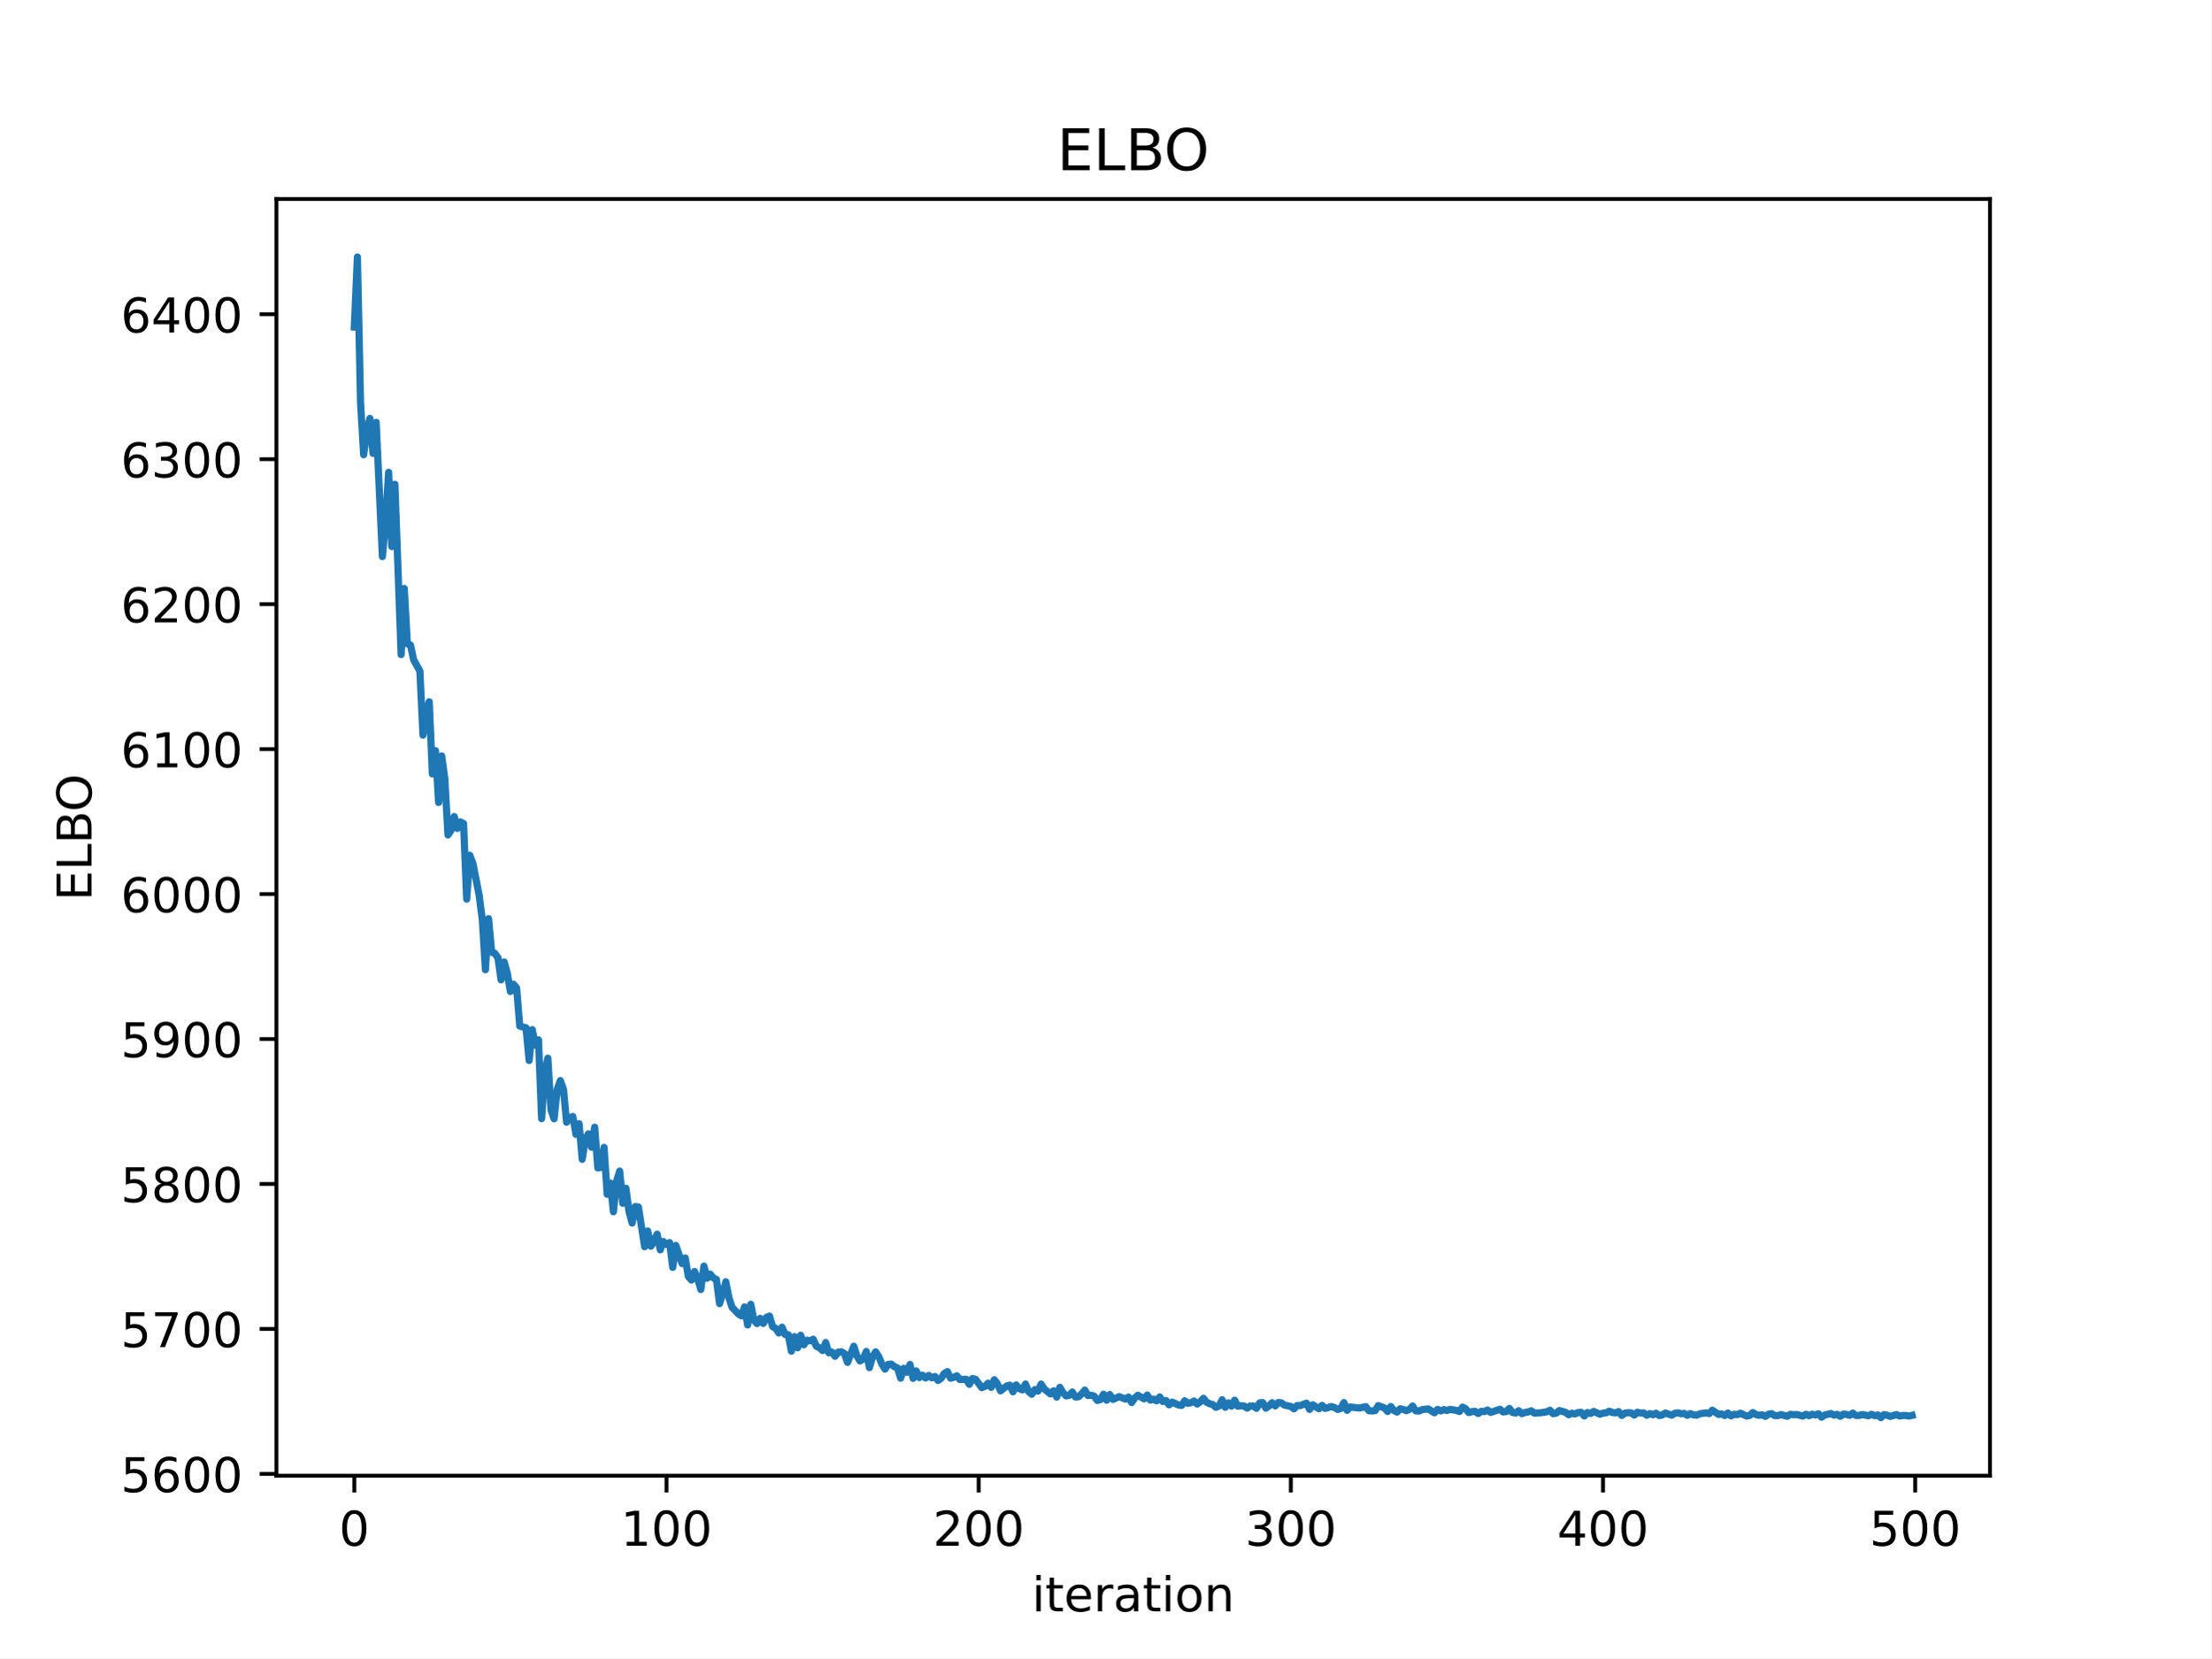
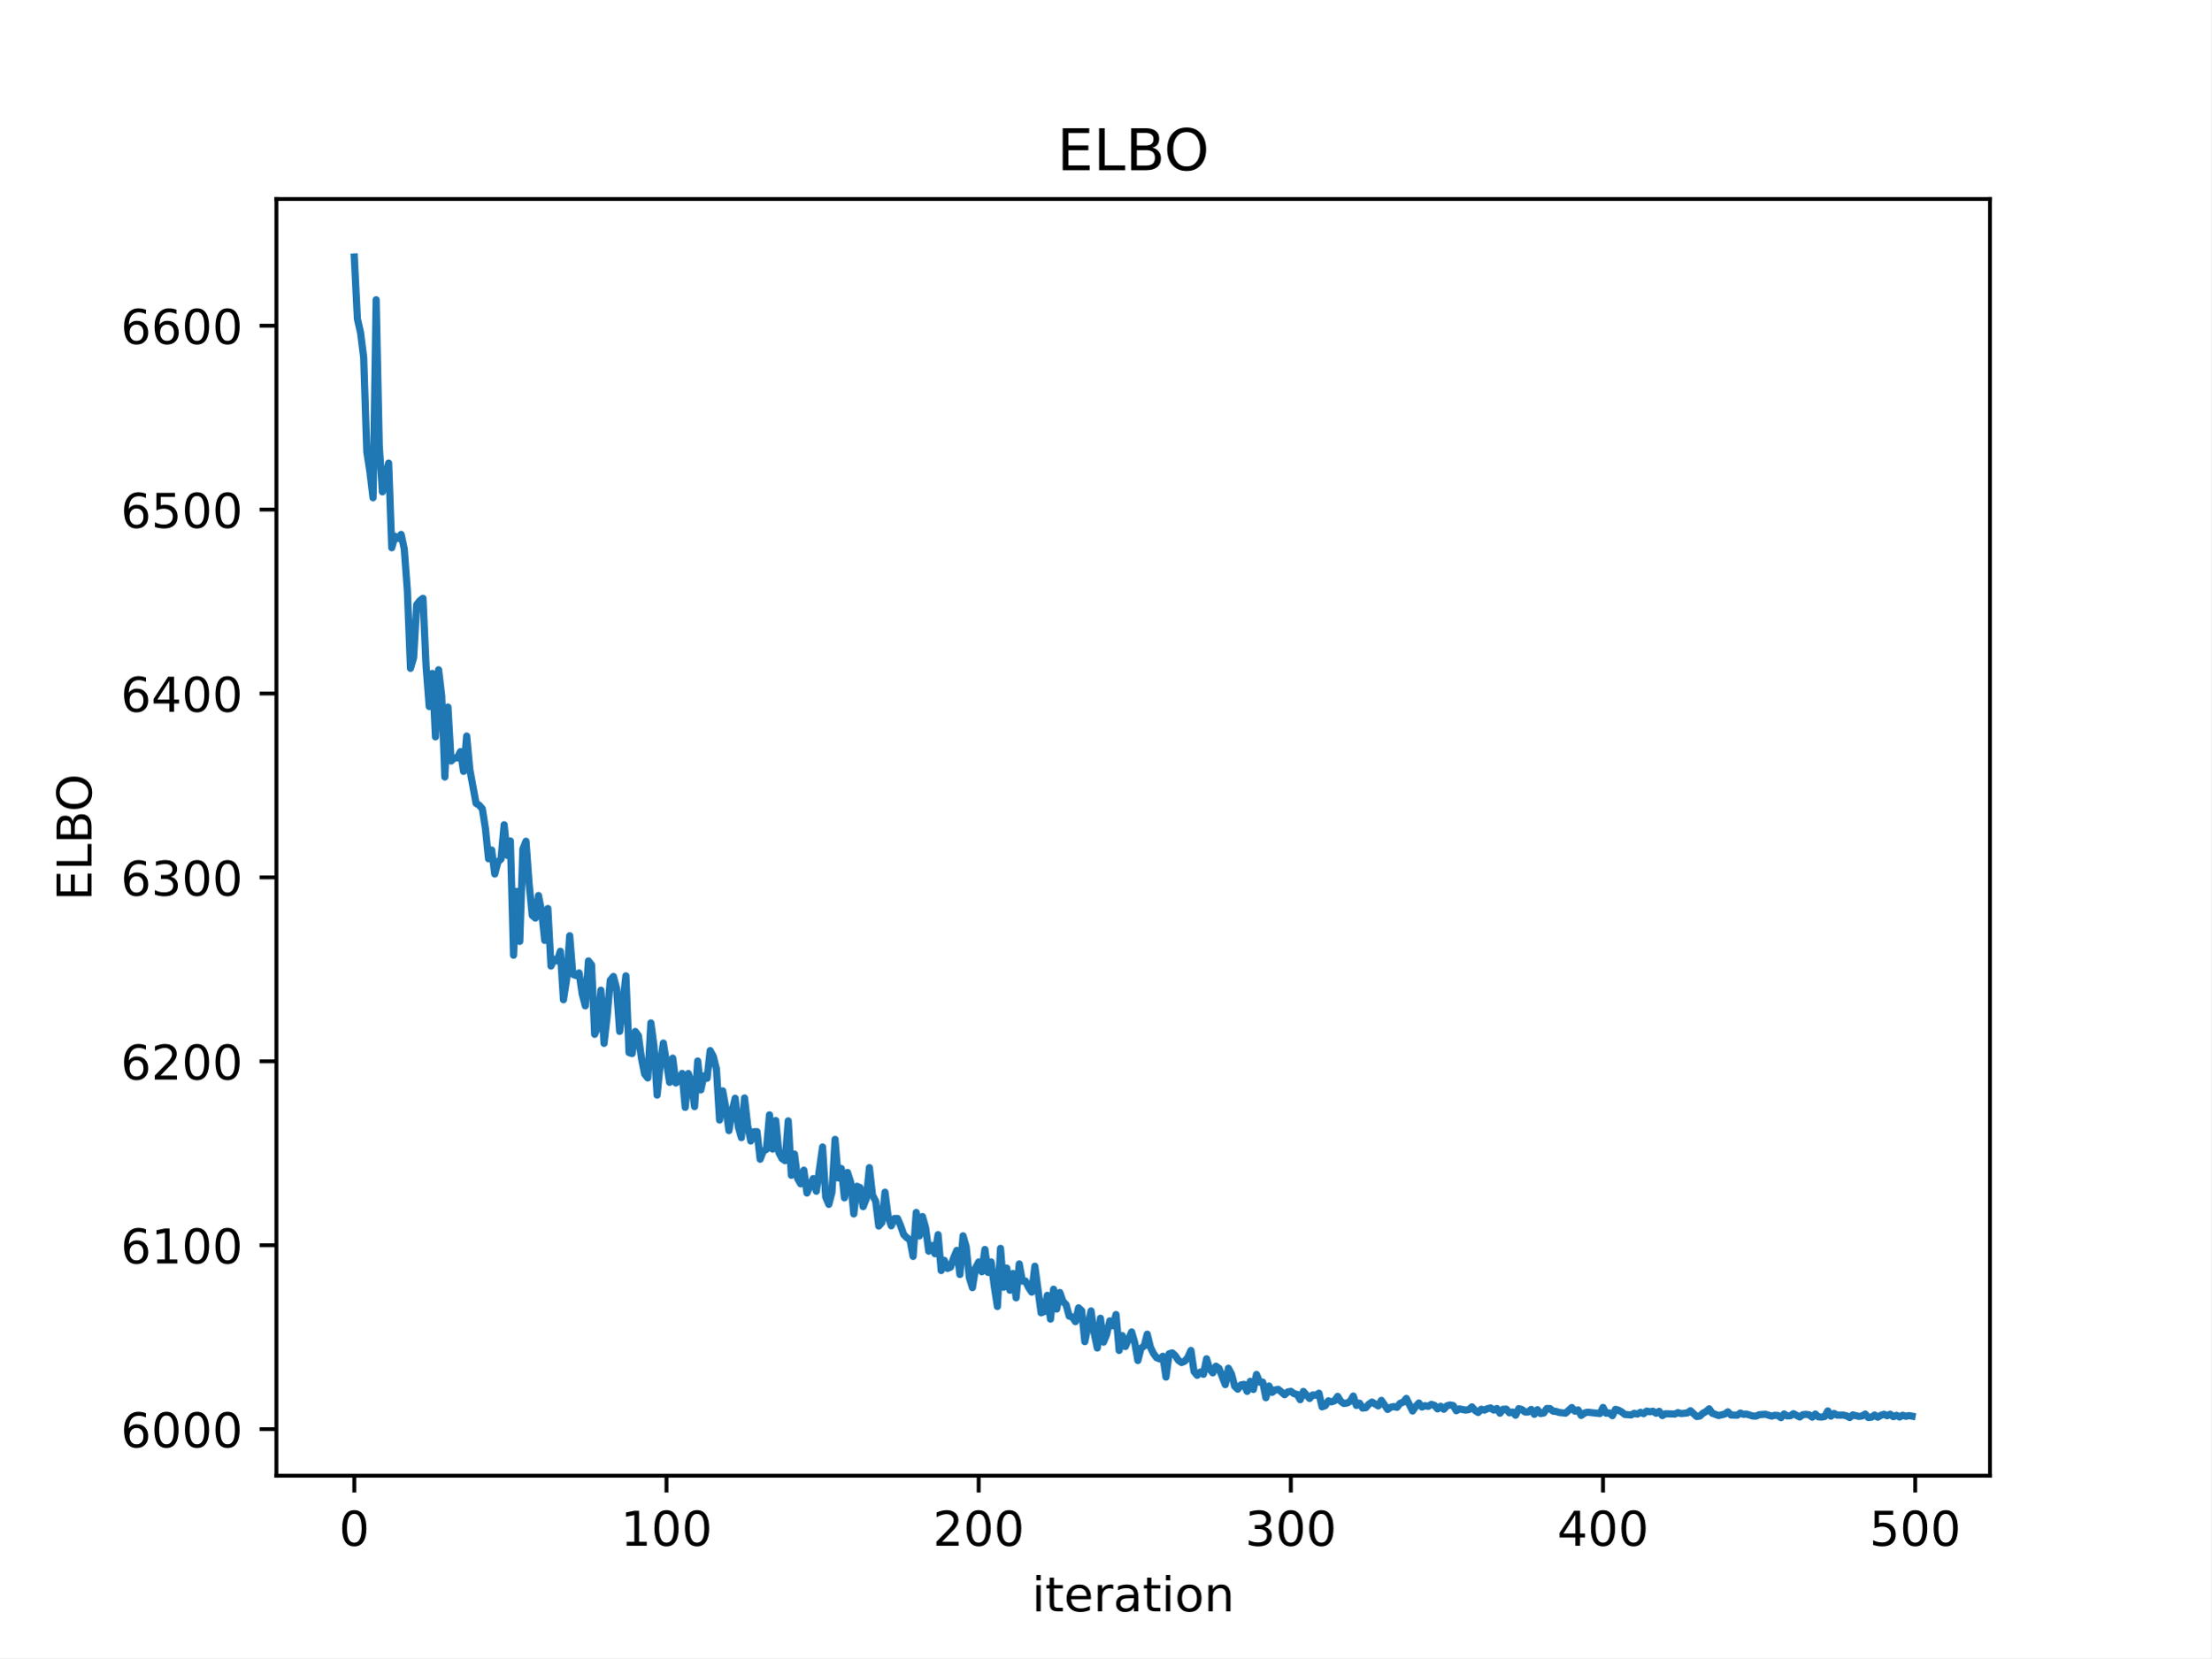
<svg xmlns="http://www.w3.org/2000/svg" xmlns:xlink="http://www.w3.org/1999/xlink" width="460.8pt" height="345.6pt" viewBox="0 0 460.8 345.6" version="1.1">
  <defs>
    <style type="text/css">*{stroke-linejoin: round; stroke-linecap: butt}</style>
  </defs>
  <g id="figure_1">
    <g id="patch_1">
      <path d="M 0 345.6  L 460.8 345.6  L 460.8 0  L 0 0  z " style="fill: #ffffff" />
    </g>
    <g id="axes_1">
      <g id="patch_2">
        <path d="M 57.6 307.584  L 414.72 307.584  L 414.72 41.472  L 57.6 41.472  z " style="fill: #ffffff" />
      </g>
      <g id="matplotlib.axis_1">
        <g id="xtick_1">
          <g id="line2d_1">
            <defs>
-               <path id="mb485c73ad8" d="M 0 0  L 0 3.5  " style="stroke: #000000; stroke-width: 0.8" />
-             </defs>
-             <g>
-               <use xlink:href="#mb485c73ad8" x="73.833" y="307.584" style="stroke: #000000; stroke-width: 0.8" />
+               <path id="m0802d2ce92" d="M 0 0  L 0 3.5  " style="stroke: #000000; stroke-width: 0.8" />
+             </defs>
+             <g>
+               <use xlink:href="#m0802d2ce92" x="73.833" y="307.584" style="stroke: #000000; stroke-width: 0.8" />
            </g>
          </g>
          <g id="text_1">
            <g transform="translate(70.65148 322.1824) scale(0.1 -0.1)">
              <defs>
                <path id="DejaVuSans-30" d="M 2034 4250  Q 1547 4250 1301 3770  Q 1056 3291 1056 2328  Q 1056 1369 1301 889  Q 1547 409 2034 409  Q 2525 409 2770 889  Q 3016 1369 3016 2328  Q 3016 3291 2770 3770  Q 2525 4250 2034 4250  z M 2034 4750  Q 2819 4750 3233 4129  Q 3647 3509 3647 2328  Q 3647 1150 3233 529  Q 2819 -91 2034 -91  Q 1250 -91 836 529  Q 422 1150 422 2328  Q 422 3509 836 4129  Q 1250 4750 2034 4750  z " transform="scale(0.015625)" />
              </defs>
              <use xlink:href="#DejaVuSans-30" />
            </g>
          </g>
        </g>
        <g id="xtick_2">
          <g id="line2d_2">
            <g>
-               <use xlink:href="#mb485c73ad8" x="138.894" y="307.584" style="stroke: #000000; stroke-width: 0.8" />
+               <use xlink:href="#m0802d2ce92" x="138.894" y="307.584" style="stroke: #000000; stroke-width: 0.8" />
            </g>
          </g>
          <g id="text_2">
            <g transform="translate(129.35 322.1824) scale(0.1 -0.1)">
              <defs>
                <path id="DejaVuSans-31" d="M 794 531  L 1825 531  L 1825 4091  L 703 3866  L 703 4441  L 1819 4666  L 2450 4666  L 2450 531  L 3481 531  L 3481 0  L 794 0  L 794 531  z " transform="scale(0.015625)" />
              </defs>
              <use xlink:href="#DejaVuSans-31" />
              <use xlink:href="#DejaVuSans-30" transform="translate(63.62305 0)" />
              <use xlink:href="#DejaVuSans-30" transform="translate(127.2461 0)" />
            </g>
          </g>
        </g>
        <g id="xtick_3">
          <g id="line2d_3">
            <g>
-               <use xlink:href="#mb485c73ad8" x="203.955" y="307.584" style="stroke: #000000; stroke-width: 0.8" />
+               <use xlink:href="#m0802d2ce92" x="203.955" y="307.584" style="stroke: #000000; stroke-width: 0.8" />
            </g>
          </g>
          <g id="text_3">
            <g transform="translate(194.411 322.1824) scale(0.1 -0.1)">
              <defs>
                <path id="DejaVuSans-32" d="M 1228 531  L 3431 531  L 3431 0  L 469 0  L 469 531  Q 828 903 1448 1529  Q 2069 2156 2228 2338  Q 2531 2678 2651 2914  Q 2772 3150 2772 3378  Q 2772 3750 2511 3984  Q 2250 4219 1831 4219  Q 1534 4219 1204 4116  Q 875 4013 500 3803  L 500 4441  Q 881 4594 1212 4672  Q 1544 4750 1819 4750  Q 2544 4750 2975 4387  Q 3406 4025 3406 3419  Q 3406 3131 3298 2873  Q 3191 2616 2906 2266  Q 2828 2175 2409 1742  Q 1991 1309 1228 531  z " transform="scale(0.015625)" />
              </defs>
              <use xlink:href="#DejaVuSans-32" />
              <use xlink:href="#DejaVuSans-30" transform="translate(63.62305 0)" />
              <use xlink:href="#DejaVuSans-30" transform="translate(127.2461 0)" />
            </g>
          </g>
        </g>
        <g id="xtick_4">
          <g id="line2d_4">
            <g>
-               <use xlink:href="#mb485c73ad8" x="269.016" y="307.584" style="stroke: #000000; stroke-width: 0.8" />
+               <use xlink:href="#m0802d2ce92" x="269.016" y="307.584" style="stroke: #000000; stroke-width: 0.8" />
            </g>
          </g>
          <g id="text_4">
            <g transform="translate(259.4721 322.1824) scale(0.1 -0.1)">
              <defs>
                <path id="DejaVuSans-33" d="M 2597 2516  Q 3050 2419 3304 2112  Q 3559 1806 3559 1356  Q 3559 666 3084 287  Q 2609 -91 1734 -91  Q 1441 -91 1130 -33  Q 819 25 488 141  L 488 750  Q 750 597 1062 519  Q 1375 441 1716 441  Q 2309 441 2620 675  Q 2931 909 2931 1356  Q 2931 1769 2642 2001  Q 2353 2234 1838 2234  L 1294 2234  L 1294 2753  L 1863 2753  Q 2328 2753 2575 2939  Q 2822 3125 2822 3475  Q 2822 3834 2567 4026  Q 2313 4219 1838 4219  Q 1578 4219 1281 4162  Q 984 4106 628 3988  L 628 4550  Q 988 4650 1302 4700  Q 1616 4750 1894 4750  Q 2613 4750 3031 4423  Q 3450 4097 3450 3541  Q 3450 3153 3228 2886  Q 3006 2619 2597 2516  z " transform="scale(0.015625)" />
              </defs>
              <use xlink:href="#DejaVuSans-33" />
              <use xlink:href="#DejaVuSans-30" transform="translate(63.62305 0)" />
              <use xlink:href="#DejaVuSans-30" transform="translate(127.2461 0)" />
            </g>
          </g>
        </g>
        <g id="xtick_5">
          <g id="line2d_5">
            <g>
-               <use xlink:href="#mb485c73ad8" x="334.077" y="307.584" style="stroke: #000000; stroke-width: 0.8" />
+               <use xlink:href="#m0802d2ce92" x="334.077" y="307.584" style="stroke: #000000; stroke-width: 0.8" />
            </g>
          </g>
          <g id="text_5">
            <g transform="translate(324.5331 322.1824) scale(0.1 -0.1)">
              <defs>
                <path id="DejaVuSans-34" d="M 2419 4116  L 825 1625  L 2419 1625  L 2419 4116  z M 2253 4666  L 3047 4666  L 3047 1625  L 3713 1625  L 3713 1100  L 3047 1100  L 3047 0  L 2419 0  L 2419 1100  L 313 1100  L 313 1709  L 2253 4666  z " transform="scale(0.015625)" />
              </defs>
              <use xlink:href="#DejaVuSans-34" />
              <use xlink:href="#DejaVuSans-30" transform="translate(63.62305 0)" />
              <use xlink:href="#DejaVuSans-30" transform="translate(127.2461 0)" />
            </g>
          </g>
        </g>
        <g id="xtick_6">
          <g id="line2d_6">
            <g>
-               <use xlink:href="#mb485c73ad8" x="399.138" y="307.584" style="stroke: #000000; stroke-width: 0.8" />
+               <use xlink:href="#m0802d2ce92" x="399.138" y="307.584" style="stroke: #000000; stroke-width: 0.8" />
            </g>
          </g>
          <g id="text_6">
            <g transform="translate(389.5941 322.1824) scale(0.1 -0.1)">
              <defs>
                <path id="DejaVuSans-35" d="M 691 4666  L 3169 4666  L 3169 4134  L 1269 4134  L 1269 2991  Q 1406 3038 1543 3061  Q 1681 3084 1819 3084  Q 2600 3084 3056 2656  Q 3513 2228 3513 1497  Q 3513 744 3044 326  Q 2575 -91 1722 -91  Q 1428 -91 1123 -41  Q 819 9 494 109  L 494 744  Q 775 591 1075 516  Q 1375 441 1709 441  Q 2250 441 2565 725  Q 2881 1009 2881 1497  Q 2881 1984 2565 2268  Q 2250 2553 1709 2553  Q 1456 2553 1204 2497  Q 953 2441 691 2322  L 691 4666  z " transform="scale(0.015625)" />
              </defs>
              <use xlink:href="#DejaVuSans-35" />
              <use xlink:href="#DejaVuSans-30" transform="translate(63.62305 0)" />
              <use xlink:href="#DejaVuSans-30" transform="translate(127.2461 0)" />
            </g>
          </g>
        </g>
        <g id="text_7">
          <g transform="translate(215.0373 335.8606) scale(0.1 -0.1)">
            <defs>
              <path id="DejaVuSans-69" d="M 603 3500  L 1178 3500  L 1178 0  L 603 0  L 603 3500  z M 603 4863  L 1178 4863  L 1178 4134  L 603 4134  L 603 4863  z " transform="scale(0.015625)" />
              <path id="DejaVuSans-74" d="M 1172 4494  L 1172 3500  L 2356 3500  L 2356 3053  L 1172 3053  L 1172 1153  Q 1172 725 1289 603  Q 1406 481 1766 481  L 2356 481  L 2356 0  L 1766 0  Q 1100 0 847 248  Q 594 497 594 1153  L 594 3053  L 172 3053  L 172 3500  L 594 3500  L 594 4494  L 1172 4494  z " transform="scale(0.015625)" />
              <path id="DejaVuSans-65" d="M 3597 1894  L 3597 1613  L 953 1613  Q 991 1019 1311 708  Q 1631 397 2203 397  Q 2534 397 2845 478  Q 3156 559 3463 722  L 3463 178  Q 3153 47 2828 -22  Q 2503 -91 2169 -91  Q 1331 -91 842 396  Q 353 884 353 1716  Q 353 2575 817 3079  Q 1281 3584 2069 3584  Q 2775 3584 3186 3129  Q 3597 2675 3597 1894  z M 3022 2063  Q 3016 2534 2758 2815  Q 2500 3097 2075 3097  Q 1594 3097 1305 2825  Q 1016 2553 972 2059  L 3022 2063  z " transform="scale(0.015625)" />
              <path id="DejaVuSans-72" d="M 2631 2963  Q 2534 3019 2420 3045  Q 2306 3072 2169 3072  Q 1681 3072 1420 2755  Q 1159 2438 1159 1844  L 1159 0  L 581 0  L 581 3500  L 1159 3500  L 1159 2956  Q 1341 3275 1631 3429  Q 1922 3584 2338 3584  Q 2397 3584 2469 3576  Q 2541 3569 2628 3553  L 2631 2963  z " transform="scale(0.015625)" />
              <path id="DejaVuSans-61" d="M 2194 1759  Q 1497 1759 1228 1600  Q 959 1441 959 1056  Q 959 750 1161 570  Q 1363 391 1709 391  Q 2188 391 2477 730  Q 2766 1069 2766 1631  L 2766 1759  L 2194 1759  z M 3341 1997  L 3341 0  L 2766 0  L 2766 531  Q 2569 213 2275 61  Q 1981 -91 1556 -91  Q 1019 -91 701 211  Q 384 513 384 1019  Q 384 1609 779 1909  Q 1175 2209 1959 2209  L 2766 2209  L 2766 2266  Q 2766 2663 2505 2880  Q 2244 3097 1772 3097  Q 1472 3097 1187 3025  Q 903 2953 641 2809  L 641 3341  Q 956 3463 1253 3523  Q 1550 3584 1831 3584  Q 2591 3584 2966 3190  Q 3341 2797 3341 1997  z " transform="scale(0.015625)" />
              <path id="DejaVuSans-6f" d="M 1959 3097  Q 1497 3097 1228 2736  Q 959 2375 959 1747  Q 959 1119 1226 758  Q 1494 397 1959 397  Q 2419 397 2687 759  Q 2956 1122 2956 1747  Q 2956 2369 2687 2733  Q 2419 3097 1959 3097  z M 1959 3584  Q 2709 3584 3137 3096  Q 3566 2609 3566 1747  Q 3566 888 3137 398  Q 2709 -91 1959 -91  Q 1206 -91 779 398  Q 353 888 353 1747  Q 353 2609 779 3096  Q 1206 3584 1959 3584  z " transform="scale(0.015625)" />
              <path id="DejaVuSans-6e" d="M 3513 2113  L 3513 0  L 2938 0  L 2938 2094  Q 2938 2591 2744 2837  Q 2550 3084 2163 3084  Q 1697 3084 1428 2787  Q 1159 2491 1159 1978  L 1159 0  L 581 0  L 581 3500  L 1159 3500  L 1159 2956  Q 1366 3272 1645 3428  Q 1925 3584 2291 3584  Q 2894 3584 3203 3211  Q 3513 2838 3513 2113  z " transform="scale(0.015625)" />
            </defs>
            <use xlink:href="#DejaVuSans-69" />
            <use xlink:href="#DejaVuSans-74" transform="translate(27.7832 0)" />
            <use xlink:href="#DejaVuSans-65" transform="translate(66.99219 0)" />
            <use xlink:href="#DejaVuSans-72" transform="translate(128.5156 0)" />
            <use xlink:href="#DejaVuSans-61" transform="translate(169.6289 0)" />
            <use xlink:href="#DejaVuSans-74" transform="translate(230.9082 0)" />
            <use xlink:href="#DejaVuSans-69" transform="translate(270.1172 0)" />
            <use xlink:href="#DejaVuSans-6f" transform="translate(297.9004 0)" />
            <use xlink:href="#DejaVuSans-6e" transform="translate(359.082 0)" />
          </g>
        </g>
      </g>
      <g id="matplotlib.axis_2">
        <g id="ytick_1">
          <g id="line2d_7">
            <defs>
-               <path id="m98528d7ed5" d="M 0 0  L -3.5 0  " style="stroke: #000000; stroke-width: 0.8" />
-             </defs>
-             <g>
-               <use xlink:href="#m98528d7ed5" x="57.6" y="307.211" style="stroke: #000000; stroke-width: 0.8" />
+               <path id="m53c6938aa4" d="M 0 0  L -3.5 0  " style="stroke: #000000; stroke-width: 0.8" />
+             </defs>
+             <g>
+               <use xlink:href="#m53c6938aa4" x="57.6" y="297.88" style="stroke: #000000; stroke-width: 0.8" />
            </g>
          </g>
          <g id="text_8">
-             <g transform="translate(25.15 311.0102) scale(0.1 -0.1)">
+             <g transform="translate(25.15 301.6797) scale(0.1 -0.1)">
              <defs>
                <path id="DejaVuSans-36" d="M 2113 2584  Q 1688 2584 1439 2293  Q 1191 2003 1191 1497  Q 1191 994 1439 701  Q 1688 409 2113 409  Q 2538 409 2786 701  Q 3034 994 3034 1497  Q 3034 2003 2786 2293  Q 2538 2584 2113 2584  z M 3366 4563  L 3366 3988  Q 3128 4100 2886 4159  Q 2644 4219 2406 4219  Q 1781 4219 1451 3797  Q 1122 3375 1075 2522  Q 1259 2794 1537 2939  Q 1816 3084 2150 3084  Q 2853 3084 3261 2657  Q 3669 2231 3669 1497  Q 3669 778 3244 343  Q 2819 -91 2113 -91  Q 1303 -91 875 529  Q 447 1150 447 2328  Q 447 3434 972 4092  Q 1497 4750 2381 4750  Q 2619 4750 2861 4703  Q 3103 4656 3366 4563  z " transform="scale(0.015625)" />
              </defs>
-               <use xlink:href="#DejaVuSans-35" />
-               <use xlink:href="#DejaVuSans-36" transform="translate(63.62305 0)" />
+               <use xlink:href="#DejaVuSans-36" />
+               <use xlink:href="#DejaVuSans-30" transform="translate(63.62305 0)" />
              <use xlink:href="#DejaVuSans-30" transform="translate(127.2461 0)" />
              <use xlink:href="#DejaVuSans-30" transform="translate(190.8691 0)" />
            </g>
          </g>
        </g>
        <g id="ytick_2">
          <g id="line2d_8">
            <g>
-               <use xlink:href="#m98528d7ed5" x="57.6" y="276.995" style="stroke: #000000; stroke-width: 0.8" />
+               <use xlink:href="#m53c6938aa4" x="57.6" y="259.547" style="stroke: #000000; stroke-width: 0.8" />
            </g>
          </g>
          <g id="text_9">
-             <g transform="translate(25.15 280.7947) scale(0.1 -0.1)">
-               <defs>
-                 <path id="DejaVuSans-37" d="M 525 4666  L 3525 4666  L 3525 4397  L 1831 0  L 1172 0  L 2766 4134  L 525 4134  L 525 4666  z " transform="scale(0.015625)" />
-               </defs>
-               <use xlink:href="#DejaVuSans-35" />
-               <use xlink:href="#DejaVuSans-37" transform="translate(63.62305 0)" />
+             <g transform="translate(25.15 263.3465) scale(0.1 -0.1)">
+               <use xlink:href="#DejaVuSans-36" />
+               <use xlink:href="#DejaVuSans-31" transform="translate(63.62305 0)" />
              <use xlink:href="#DejaVuSans-30" transform="translate(127.2461 0)" />
              <use xlink:href="#DejaVuSans-30" transform="translate(190.8691 0)" />
            </g>
          </g>
        </g>
        <g id="ytick_3">
          <g id="line2d_9">
            <g>
-               <use xlink:href="#m98528d7ed5" x="57.6" y="246.78" style="stroke: #000000; stroke-width: 0.8" />
+               <use xlink:href="#m53c6938aa4" x="57.6" y="221.214" style="stroke: #000000; stroke-width: 0.8" />
            </g>
          </g>
          <g id="text_10">
-             <g transform="translate(25.15 250.5793) scale(0.1 -0.1)">
-               <defs>
-                 <path id="DejaVuSans-38" d="M 2034 2216  Q 1584 2216 1326 1975  Q 1069 1734 1069 1313  Q 1069 891 1326 650  Q 1584 409 2034 409  Q 2484 409 2743 651  Q 3003 894 3003 1313  Q 3003 1734 2745 1975  Q 2488 2216 2034 2216  z M 1403 2484  Q 997 2584 770 2862  Q 544 3141 544 3541  Q 544 4100 942 4425  Q 1341 4750 2034 4750  Q 2731 4750 3128 4425  Q 3525 4100 3525 3541  Q 3525 3141 3298 2862  Q 3072 2584 2669 2484  Q 3125 2378 3379 2068  Q 3634 1759 3634 1313  Q 3634 634 3220 271  Q 2806 -91 2034 -91  Q 1263 -91 848 271  Q 434 634 434 1313  Q 434 1759 690 2068  Q 947 2378 1403 2484  z M 1172 3481  Q 1172 3119 1398 2916  Q 1625 2713 2034 2713  Q 2441 2713 2670 2916  Q 2900 3119 2900 3481  Q 2900 3844 2670 4047  Q 2441 4250 2034 4250  Q 1625 4250 1398 4047  Q 1172 3844 1172 3481  z " transform="scale(0.015625)" />
-               </defs>
-               <use xlink:href="#DejaVuSans-35" />
-               <use xlink:href="#DejaVuSans-38" transform="translate(63.62305 0)" />
+             <g transform="translate(25.15 225.0134) scale(0.1 -0.1)">
+               <use xlink:href="#DejaVuSans-36" />
+               <use xlink:href="#DejaVuSans-32" transform="translate(63.62305 0)" />
              <use xlink:href="#DejaVuSans-30" transform="translate(127.2461 0)" />
              <use xlink:href="#DejaVuSans-30" transform="translate(190.8691 0)" />
            </g>
          </g>
        </g>
        <g id="ytick_4">
          <g id="line2d_10">
            <g>
-               <use xlink:href="#m98528d7ed5" x="57.6" y="216.565" style="stroke: #000000; stroke-width: 0.8" />
+               <use xlink:href="#m53c6938aa4" x="57.6" y="182.881" style="stroke: #000000; stroke-width: 0.8" />
            </g>
          </g>
          <g id="text_11">
-             <g transform="translate(25.15 220.3638) scale(0.1 -0.1)">
-               <defs>
-                 <path id="DejaVuSans-39" d="M 703 97  L 703 672  Q 941 559 1184 500  Q 1428 441 1663 441  Q 2288 441 2617 861  Q 2947 1281 2994 2138  Q 2813 1869 2534 1725  Q 2256 1581 1919 1581  Q 1219 1581 811 2004  Q 403 2428 403 3163  Q 403 3881 828 4315  Q 1253 4750 1959 4750  Q 2769 4750 3195 4129  Q 3622 3509 3622 2328  Q 3622 1225 3098 567  Q 2575 -91 1691 -91  Q 1453 -91 1209 -44  Q 966 3 703 97  z M 1959 2075  Q 2384 2075 2632 2365  Q 2881 2656 2881 3163  Q 2881 3666 2632 3958  Q 2384 4250 1959 4250  Q 1534 4250 1286 3958  Q 1038 3666 1038 3163  Q 1038 2656 1286 2365  Q 1534 2075 1959 2075  z " transform="scale(0.015625)" />
-               </defs>
-               <use xlink:href="#DejaVuSans-35" />
-               <use xlink:href="#DejaVuSans-39" transform="translate(63.62305 0)" />
+             <g transform="translate(25.15 186.6802) scale(0.1 -0.1)">
+               <use xlink:href="#DejaVuSans-36" />
+               <use xlink:href="#DejaVuSans-33" transform="translate(63.62305 0)" />
              <use xlink:href="#DejaVuSans-30" transform="translate(127.2461 0)" />
              <use xlink:href="#DejaVuSans-30" transform="translate(190.8691 0)" />
            </g>
          </g>
        </g>
        <g id="ytick_5">
          <g id="line2d_11">
            <g>
-               <use xlink:href="#m98528d7ed5" x="57.6" y="186.349" style="stroke: #000000; stroke-width: 0.8" />
+               <use xlink:href="#m53c6938aa4" x="57.6" y="144.548" style="stroke: #000000; stroke-width: 0.8" />
            </g>
          </g>
          <g id="text_12">
-             <g transform="translate(25.15 190.1484) scale(0.1 -0.1)">
-               <use xlink:href="#DejaVuSans-36" />
-               <use xlink:href="#DejaVuSans-30" transform="translate(63.62305 0)" />
+             <g transform="translate(25.15 148.3471) scale(0.1 -0.1)">
+               <use xlink:href="#DejaVuSans-36" />
+               <use xlink:href="#DejaVuSans-34" transform="translate(63.62305 0)" />
              <use xlink:href="#DejaVuSans-30" transform="translate(127.2461 0)" />
              <use xlink:href="#DejaVuSans-30" transform="translate(190.8691 0)" />
            </g>
          </g>
        </g>
        <g id="ytick_6">
          <g id="line2d_12">
            <g>
-               <use xlink:href="#m98528d7ed5" x="57.6" y="156.134" style="stroke: #000000; stroke-width: 0.8" />
+               <use xlink:href="#m53c6938aa4" x="57.6" y="106.215" style="stroke: #000000; stroke-width: 0.8" />
            </g>
          </g>
          <g id="text_13">
-             <g transform="translate(25.15 159.9329) scale(0.1 -0.1)">
-               <use xlink:href="#DejaVuSans-36" />
-               <use xlink:href="#DejaVuSans-31" transform="translate(63.62305 0)" />
+             <g transform="translate(25.15 110.0139) scale(0.1 -0.1)">
+               <use xlink:href="#DejaVuSans-36" />
+               <use xlink:href="#DejaVuSans-35" transform="translate(63.62305 0)" />
              <use xlink:href="#DejaVuSans-30" transform="translate(127.2461 0)" />
              <use xlink:href="#DejaVuSans-30" transform="translate(190.8691 0)" />
            </g>
          </g>
        </g>
        <g id="ytick_7">
          <g id="line2d_13">
            <g>
-               <use xlink:href="#m98528d7ed5" x="57.6" y="125.918" style="stroke: #000000; stroke-width: 0.8" />
+               <use xlink:href="#m53c6938aa4" x="57.6" y="67.882" style="stroke: #000000; stroke-width: 0.8" />
            </g>
          </g>
          <g id="text_14">
-             <g transform="translate(25.15 129.7174) scale(0.1 -0.1)">
-               <use xlink:href="#DejaVuSans-36" />
-               <use xlink:href="#DejaVuSans-32" transform="translate(63.62305 0)" />
-               <use xlink:href="#DejaVuSans-30" transform="translate(127.2461 0)" />
-               <use xlink:href="#DejaVuSans-30" transform="translate(190.8691 0)" />
-             </g>
-           </g>
-         </g>
-         <g id="ytick_8">
-           <g id="line2d_14">
-             <g>
-               <use xlink:href="#m98528d7ed5" x="57.6" y="95.703" style="stroke: #000000; stroke-width: 0.8" />
-             </g>
-           </g>
-           <g id="text_15">
-             <g transform="translate(25.15 99.50199) scale(0.1 -0.1)">
-               <use xlink:href="#DejaVuSans-36" />
-               <use xlink:href="#DejaVuSans-33" transform="translate(63.62305 0)" />
-               <use xlink:href="#DejaVuSans-30" transform="translate(127.2461 0)" />
-               <use xlink:href="#DejaVuSans-30" transform="translate(190.8691 0)" />
-             </g>
-           </g>
-         </g>
-         <g id="ytick_9">
-           <g id="line2d_15">
-             <g>
-               <use xlink:href="#m98528d7ed5" x="57.6" y="65.487" style="stroke: #000000; stroke-width: 0.8" />
-             </g>
-           </g>
-           <g id="text_16">
-             <g transform="translate(25.15 69.28654) scale(0.1 -0.1)">
-               <use xlink:href="#DejaVuSans-36" />
-               <use xlink:href="#DejaVuSans-34" transform="translate(63.62305 0)" />
-               <use xlink:href="#DejaVuSans-30" transform="translate(127.2461 0)" />
-               <use xlink:href="#DejaVuSans-30" transform="translate(190.8691 0)" />
-             </g>
-           </g>
-         </g>
-         <g id="text_17">
+             <g transform="translate(25.15 71.68076) scale(0.1 -0.1)">
+               <use xlink:href="#DejaVuSans-36" />
+               <use xlink:href="#DejaVuSans-36" transform="translate(63.62305 0)" />
+               <use xlink:href="#DejaVuSans-30" transform="translate(127.2461 0)" />
+               <use xlink:href="#DejaVuSans-30" transform="translate(190.8691 0)" />
+             </g>
+           </g>
+         </g>
+         <g id="text_15">
          <g transform="translate(19.07031 187.7522) rotate(-90) scale(0.1 -0.1)">
            <defs>
              <path id="DejaVuSans-45" d="M 628 4666  L 3578 4666  L 3578 4134  L 1259 4134  L 1259 2753  L 3481 2753  L 3481 2222  L 1259 2222  L 1259 531  L 3634 531  L 3634 0  L 628 0  L 628 4666  z " transform="scale(0.015625)" />
              <path id="DejaVuSans-4c" d="M 628 4666  L 1259 4666  L 1259 531  L 3531 531  L 3531 0  L 628 0  L 628 4666  z " transform="scale(0.015625)" />
              <path id="DejaVuSans-42" d="M 1259 2228  L 1259 519  L 2272 519  Q 2781 519 3026 730  Q 3272 941 3272 1375  Q 3272 1813 3026 2020  Q 2781 2228 2272 2228  L 1259 2228  z M 1259 4147  L 1259 2741  L 2194 2741  Q 2656 2741 2882 2914  Q 3109 3088 3109 3444  Q 3109 3797 2882 3972  Q 2656 4147 2194 4147  L 1259 4147  z M 628 4666  L 2241 4666  Q 2963 4666 3353 4366  Q 3744 4066 3744 3513  Q 3744 3084 3544 2831  Q 3344 2578 2956 2516  Q 3422 2416 3680 2098  Q 3938 1781 3938 1306  Q 3938 681 3513 340  Q 3088 0 2303 0  L 628 0  L 628 4666  z " transform="scale(0.015625)" />
              <path id="DejaVuSans-4f" d="M 2522 4238  Q 1834 4238 1429 3725  Q 1025 3213 1025 2328  Q 1025 1447 1429 934  Q 1834 422 2522 422  Q 3209 422 3611 934  Q 4013 1447 4013 2328  Q 4013 3213 3611 3725  Q 3209 4238 2522 4238  z M 2522 4750  Q 3503 4750 4090 4092  Q 4678 3434 4678 2328  Q 4678 1225 4090 567  Q 3503 -91 2522 -91  Q 1538 -91 948 565  Q 359 1222 359 2328  Q 359 3434 948 4092  Q 1538 4750 2522 4750  z " transform="scale(0.015625)" />
            </defs>
            <use xlink:href="#DejaVuSans-45" />
            <use xlink:href="#DejaVuSans-4c" transform="translate(63.18359 0)" />
            <use xlink:href="#DejaVuSans-42" transform="translate(118.8965 0)" />
            <use xlink:href="#DejaVuSans-4f" transform="translate(185.75 0)" />
          </g>
        </g>
      </g>
-       <g id="line2d_16">
-         <path d="M 73.833 68.156  L 74.483 53.568  L 75.134 84.011  L 75.785 94.779  L 76.435 89.837  L 77.086 87.209  L 77.736 94.497  L 78.387 88.032  L 79.688 116.014  L 80.339 108.704  L 80.989 98.443  L 81.64 113.905  L 82.291 100.937  L 83.592 136.433  L 84.242 122.654  L 84.893 134.196  L 85.544 134.449  L 86.194 137.511  L 87.496 139.871  L 88.146 153.223  L 88.797 148.768  L 89.447 146.267  L 90.098 161.307  L 90.749 156.463  L 91.399 167.254  L 92.05 157.558  L 92.7 162.408  L 93.351 174.034  L 94.002 173.052  L 94.652 170.192  L 95.303 172.662  L 95.953 171.308  L 96.604 171.654  L 97.255 187.408  L 97.905 178.266  L 98.556 179.989  L 99.857 186.638  L 100.508 191.702  L 101.158 202.124  L 101.809 191.474  L 102.46 198.484  L 103.11 198.7  L 103.761 199.59  L 104.411 204.221  L 105.062 200.502  L 105.713 202.84  L 106.363 206.662  L 107.014 205.144  L 107.664 205.939  L 108.315 213.872  L 109.616 214.226  L 110.267 221.043  L 110.918 214.61  L 111.568 217.857  L 112.219 216.744  L 112.869 233.163  L 113.52 223.432  L 114.171 220.553  L 114.821 231.306  L 115.472 233.194  L 116.122 227.065  L 116.773 225.234  L 117.424 227.062  L 118.074 233.909  L 118.725 232.997  L 119.375 232.716  L 120.026 236.429  L 120.677 234.213  L 121.327 241.64  L 121.978 237.376  L 122.629 236.338  L 123.279 239.117  L 123.93 234.947  L 124.58 243.435  L 125.231 243.34  L 125.882 239.152  L 126.532 248.921  L 127.183 246.591  L 127.833 252.561  L 128.484 246.21  L 129.135 244.094  L 129.785 250.799  L 130.436 247.667  L 131.086 252.563  L 131.737 254.92  L 132.388 251.482  L 133.038 251.576  L 134.339 259.856  L 134.99 256.579  L 135.641 259.744  L 136.291 258.73  L 136.942 257.236  L 137.593 260.514  L 138.243 258.771  L 138.894 259.382  L 139.544 259.004  L 140.195 264.161  L 140.846 259.586  L 142.147 263.366  L 142.797 262.206  L 143.448 266.048  L 144.099 266.808  L 144.749 265.011  L 145.4 266.582  L 146.05 268.772  L 146.701 263.905  L 147.352 266.428  L 148.002 265.561  L 148.653 266.361  L 149.304 266.683  L 149.954 271.711  L 150.605 269.648  L 151.255 267.163  L 151.906 270.494  L 152.557 272.485  L 153.858 273.85  L 154.508 274.267  L 155.159 272.409  L 155.81 276.166  L 156.46 271.857  L 157.111 275.178  L 157.761 275.877  L 158.412 274.78  L 159.063 275.844  L 159.713 274.593  L 160.364 274.317  L 161.015 276.495  L 161.665 276.892  L 162.316 277.836  L 162.966 276.624  L 163.617 278.155  L 164.268 278.206  L 164.918 281.626  L 165.569 278.601  L 166.219 280.931  L 166.87 278.314  L 167.521 280.297  L 168.171 279.332  L 168.822 279.482  L 169.472 279.135  L 170.123 280.592  L 170.774 280.912  L 171.424 281.496  L 172.075 279.829  L 172.725 281.969  L 173.376 281.828  L 174.027 282.692  L 174.677 281.844  L 175.328 281.752  L 175.979 282.122  L 176.629 283.971  L 177.93 280.597  L 178.581 282.614  L 179.232 283.662  L 179.882 283.229  L 180.533 281.69  L 181.183 285.06  L 181.834 282.81  L 182.485 281.771  L 183.135 282.761  L 183.786 284.335  L 184.436 285.366  L 185.087 284.389  L 185.738 284.322  L 186.388 284.857  L 187.039 285.124  L 187.69 287.259  L 188.34 285.204  L 188.991 286.033  L 189.641 284.398  L 190.292 287.297  L 190.943 285.752  L 191.593 287.135  L 192.244 286.641  L 192.894 287.214  L 193.545 286.688  L 194.196 287.185  L 194.846 286.91  L 195.497 287.743  L 196.147 287.265  L 196.798 286.263  L 197.449 285.892  L 198.099 287.265  L 198.75 287.08  L 199.401 286.76  L 200.051 287.545  L 201.352 287.483  L 202.003 288.534  L 202.654 287.34  L 203.304 287.49  L 204.605 289.228  L 205.256 288.96  L 205.907 288.307  L 206.557 289.167  L 207.208 287.581  L 207.858 288.422  L 208.509 289.9  L 209.81 288.877  L 210.461 288.714  L 211.112 290.093  L 211.762 288.666  L 212.413 289.439  L 213.063 289.692  L 213.714 288.479  L 214.365 290.055  L 215.015 290.602  L 215.666 289.637  L 216.316 289.959  L 216.967 288.489  L 217.618 289.496  L 218.919 290.537  L 219.569 289.887  L 220.22 291.199  L 220.871 289.163  L 221.521 290.243  L 222.172 290.955  L 222.822 290.838  L 223.473 290.144  L 224.124 291.177  L 224.774 291.13  L 225.425 290.515  L 226.076 289.734  L 226.726 290.872  L 227.377 290.811  L 228.027 291.001  L 228.678 291.9  L 229.329 291.72  L 229.979 290.598  L 230.63 291.851  L 231.28 290.677  L 231.931 291.689  L 233.232 291.105  L 234.533 291.62  L 235.184 291.191  L 235.835 292.337  L 236.485 291.377  L 237.136 290.822  L 238.437 291.569  L 239.088 290.78  L 239.738 291.835  L 240.389 291.631  L 241.04 291.977  L 241.69 291.163  L 242.341 292.123  L 242.991 291.918  L 243.642 292.818  L 244.293 292.247  L 245.594 292.844  L 246.244 292.943  L 246.895 291.97  L 247.546 292.496  L 248.196 292.384  L 248.847 292.019  L 249.498 292.652  L 250.148 292.167  L 250.799 291.451  L 251.449 292.271  L 252.1 292.585  L 252.751 292.753  L 253.401 293.334  L 254.052 293.039  L 254.702 291.759  L 255.353 293.333  L 256.004 292.401  L 256.654 293.08  L 257.305 291.849  L 257.955 293.115  L 258.606 293.001  L 259.257 293.056  L 259.907 293.504  L 260.558 293.053  L 261.208 293.08  L 261.859 293.542  L 262.51 292.41  L 263.16 292.352  L 263.811 293.514  L 264.462 293.034  L 265.112 292.369  L 265.763 293.037  L 266.413 292.327  L 267.064 292.416  L 267.715 292.887  L 269.016 293.151  L 269.666 293.651  L 270.317 292.964  L 270.968 292.987  L 272.269 292.458  L 272.919 293.767  L 273.57 292.801  L 274.871 293.63  L 275.522 292.931  L 276.173 293.557  L 277.474 293.175  L 278.124 293.386  L 278.775 293.774  L 279.426 293.566  L 280.076 292.356  L 280.727 293.965  L 281.377 293.271  L 283.329 293.481  L 284.63 293.198  L 285.281 294.031  L 285.932 294.093  L 286.582 294.009  L 287.233 292.972  L 288.534 293.479  L 289.185 294.199  L 289.835 293.164  L 290.486 293.979  L 291.137 294.33  L 291.787 293.642  L 292.438 293.775  L 293.088 294.025  L 293.739 293.742  L 294.39 293.06  L 295.04 294.063  L 295.691 294.111  L 296.341 293.825  L 297.643 293.666  L 298.944 294.477  L 299.595 293.76  L 300.245 294.078  L 300.896 293.813  L 301.546 293.988  L 302.197 293.769  L 303.498 293.966  L 304.149 294.206  L 304.799 293.3  L 305.45 293.635  L 306.101 294.427  L 306.751 294.236  L 307.402 294.177  L 308.052 294.623  L 308.703 294.179  L 309.354 294.214  L 310.004 293.898  L 310.655 294.393  L 312.607 293.732  L 313.257 294.3  L 313.908 294.216  L 314.559 293.557  L 315.209 294.404  L 315.86 294.534  L 316.51 294.046  L 317.161 294.652  L 317.812 294.404  L 318.462 294.306  L 319.113 294.06  L 319.763 294.534  L 321.065 294.478  L 322.366 294.269  L 323.016 293.937  L 323.667 294.655  L 324.318 294.539  L 324.968 294.008  L 326.27 294.373  L 326.92 294.88  L 327.571 294.567  L 328.221 294.716  L 328.872 294.416  L 329.523 294.383  L 330.173 295.133  L 330.824 294.416  L 331.474 294.626  L 332.125 294.188  L 333.426 294.772  L 334.077 294.538  L 334.727 294.476  L 335.378 294.148  L 336.029 294.42  L 336.679 294.484  L 337.33 294.23  L 337.981 295.021  L 338.631 294.55  L 339.282 294.452  L 339.932 294.489  L 340.583 294.958  L 341.234 294.362  L 341.884 294.525  L 342.535 294.495  L 343.185 294.983  L 343.836 294.647  L 344.487 294.885  L 345.137 294.568  L 345.788 295.047  L 346.438 294.911  L 347.089 294.52  L 348.39 294.971  L 349.041 294.576  L 349.691 294.484  L 350.342 294.683  L 350.993 294.592  L 351.643 295.001  L 352.294 294.641  L 352.945 294.915  L 353.595 294.971  L 354.246 294.679  L 355.547 294.49  L 356.198 294.64  L 356.848 293.928  L 358.149 294.82  L 358.8 294.713  L 359.451 295.051  L 360.101 294.528  L 360.752 295.108  L 361.402 294.783  L 362.053 294.863  L 362.704 294.563  L 364.005 295.151  L 364.656 295.014  L 365.306 294.426  L 365.957 294.835  L 366.607 295.006  L 367.258 294.892  L 367.909 295.225  L 368.559 294.763  L 369.21 294.656  L 369.86 295.059  L 370.511 295.056  L 371.162 294.851  L 372.463 295.2  L 373.113 294.787  L 373.764 294.872  L 374.415 294.831  L 375.716 295.156  L 376.367 294.782  L 377.017 295.074  L 377.668 294.776  L 378.318 294.923  L 378.969 294.675  L 379.62 295.385  L 380.27 294.939  L 381.571 294.633  L 382.222 294.961  L 382.873 294.802  L 383.523 295.201  L 384.174 294.748  L 384.824 294.809  L 385.475 294.998  L 386.126 294.541  L 386.776 295.036  L 387.427 295.037  L 388.078 294.831  L 389.379 295.093  L 390.029 294.78  L 390.68 295.066  L 391.331 294.931  L 391.981 295.488  L 392.632 294.853  L 393.282 294.974  L 393.933 295.232  L 395.234 294.848  L 395.885 295.146  L 396.535 295.029  L 397.186 295.03  L 397.837 295.155  L 398.487 295.005  L 398.487 295.005  " clip-path="url(#p40253da418)" style="fill: none; stroke: #1f77b4; stroke-width: 1.5; stroke-linecap: square" />
+       <g id="line2d_14">
+         <path d="M 73.833 53.568  L 74.483 66.48  L 75.134 69.336  L 75.785 74.436  L 76.435 94.128  L 77.086 98.309  L 77.736 103.744  L 78.387 62.476  L 79.038 93.004  L 79.688 102.507  L 80.989 96.525  L 81.64 114.168  L 82.291 111.756  L 82.941 112.217  L 83.592 111.387  L 84.242 114.405  L 84.893 123.132  L 85.544 139.303  L 86.194 137.067  L 86.845 126.023  L 87.496 125.199  L 88.146 124.704  L 88.797 138.92  L 89.447 147.259  L 90.098 140.356  L 90.749 153.587  L 91.399 139.606  L 92.05 145.015  L 92.7 161.949  L 93.351 147.37  L 94.002 158.615  L 94.652 158.017  L 95.303 157.954  L 95.953 156.661  L 96.604 160.781  L 97.255 153.411  L 97.905 160.371  L 99.207 167.435  L 99.857 167.818  L 100.508 168.566  L 101.158 172.67  L 101.809 178.996  L 102.46 177.17  L 103.11 182.172  L 103.761 179.653  L 104.411 179.047  L 105.062 171.908  L 105.713 178.293  L 106.363 175.284  L 107.014 199.104  L 107.664 185.8  L 108.315 196.215  L 108.966 176.954  L 109.616 175.339  L 110.267 184.256  L 110.918 190.789  L 111.568 191.362  L 112.219 186.656  L 112.869 190.008  L 113.52 196.013  L 114.171 189.362  L 114.821 201.351  L 115.472 199.947  L 116.122 200.285  L 116.773 198.27  L 117.424 208.378  L 118.074 204.135  L 118.725 195.038  L 119.375 203.085  L 120.026 203.328  L 120.677 202.785  L 121.327 207.174  L 121.978 209.662  L 122.629 200.287  L 123.279 201.106  L 123.93 215.588  L 124.58 214.019  L 125.231 206.391  L 125.882 217.473  L 126.532 211.721  L 127.183 204.308  L 127.833 203.527  L 128.484 205.972  L 129.135 214.982  L 130.436 203.395  L 131.086 219.393  L 131.737 219.6  L 132.388 214.991  L 133.038 215.863  L 133.689 220.619  L 134.339 223.866  L 134.99 224.68  L 135.641 213.21  L 136.291 218.026  L 136.942 228.26  L 137.593 221.733  L 138.243 217.41  L 139.544 225.597  L 140.195 220.547  L 140.846 225.729  L 141.496 225.196  L 142.147 223.742  L 142.797 230.814  L 143.448 223.757  L 144.099 225.806  L 144.749 230.662  L 145.4 221.147  L 146.05 227.174  L 146.701 224.237  L 147.352 224.746  L 148.002 218.98  L 148.653 220.216  L 149.304 222.827  L 149.954 233.453  L 150.605 227.367  L 151.255 230.895  L 151.906 235.657  L 152.557 231.596  L 153.207 228.915  L 153.858 234.846  L 154.508 237.127  L 155.159 228.854  L 155.81 234.601  L 156.46 237.824  L 157.111 235.891  L 157.761 235.871  L 158.412 241.62  L 159.063 239.932  L 159.713 239.572  L 160.364 232.376  L 161.015 239.512  L 161.665 233.561  L 162.316 240.225  L 162.966 241.484  L 163.617 241.933  L 164.268 233.624  L 164.918 244.971  L 165.569 240.549  L 166.219 245.652  L 166.87 246.756  L 167.521 243.901  L 168.171 248.661  L 169.472 245.653  L 170.123 248.296  L 171.424 239.076  L 172.075 249.516  L 172.725 251.031  L 173.376 248.5  L 174.027 237.483  L 174.677 245.523  L 175.328 243.558  L 175.979 249.668  L 176.629 244.377  L 177.28 246.412  L 177.93 253.02  L 178.581 247.244  L 179.232 247.531  L 179.882 251.511  L 180.533 249.848  L 181.183 243.375  L 181.834 249.119  L 182.485 250.363  L 183.135 255.553  L 183.786 254.81  L 184.436 248.498  L 185.087 253.575  L 185.738 255.492  L 186.388 253.977  L 187.039 253.959  L 187.69 255.479  L 188.34 257.341  L 188.991 257.98  L 189.641 258.432  L 190.292 261.88  L 190.943 252.719  L 191.593 257.623  L 192.244 253.566  L 192.894 255.876  L 193.545 260.787  L 194.196 259.601  L 194.846 261.325  L 195.497 257.344  L 196.147 264.823  L 196.798 262.706  L 197.449 264.39  L 198.099 264.1  L 198.75 262.155  L 199.401 260.623  L 200.051 265.644  L 200.702 257.585  L 201.352 259.88  L 202.003 266.26  L 202.654 268.391  L 203.304 264.303  L 203.955 263.042  L 204.605 265.076  L 205.256 260.423  L 205.907 265.208  L 206.557 263.035  L 207.208 268.168  L 207.858 272.322  L 208.509 260.2  L 209.16 268.299  L 209.81 264.315  L 210.461 268.927  L 211.112 265.439  L 211.762 270.514  L 212.413 263.439  L 213.063 267.022  L 213.714 267.006  L 214.365 268.358  L 215.015 269.329  L 215.666 263.918  L 216.967 273.638  L 217.618 273.386  L 218.268 269.983  L 218.919 274.945  L 219.569 268.723  L 220.22 272.853  L 220.871 269.397  L 221.521 271.252  L 222.172 271.928  L 222.822 274.324  L 223.473 274.504  L 224.124 275.479  L 224.774 272.593  L 225.425 273.197  L 226.076 279.645  L 227.377 273.241  L 228.027 277.854  L 228.678 280.975  L 229.329 274.762  L 229.979 279.747  L 230.63 278.126  L 231.28 275.318  L 231.931 276.339  L 232.582 273.99  L 233.232 281.479  L 233.883 278.384  L 234.533 280.667  L 235.835 277.618  L 236.485 279.881  L 237.136 283.581  L 237.787 281.016  L 238.437 280.556  L 239.088 278.08  L 239.738 280.774  L 240.389 282.104  L 241.04 282.987  L 241.69 283.25  L 242.341 282.679  L 242.991 287.029  L 243.642 282.172  L 244.293 281.988  L 244.943 282.572  L 245.594 283.559  L 246.244 283.999  L 246.895 283.718  L 247.546 282.935  L 248.196 281.485  L 248.847 285.895  L 249.498 286.666  L 250.148 285.971  L 250.799 286.454  L 251.449 283.216  L 252.1 285.383  L 252.751 286.155  L 253.401 284.758  L 254.052 285.214  L 255.353 288.608  L 256.004 285.19  L 256.654 286.399  L 257.305 288.936  L 257.955 289.549  L 258.606 288.668  L 259.257 288.543  L 259.907 290.011  L 260.558 287.918  L 261.208 289.615  L 261.859 286.477  L 262.51 288.076  L 263.16 288.081  L 263.811 291.335  L 264.462 288.882  L 265.112 290.222  L 265.763 289.694  L 266.413 289.595  L 267.715 290.711  L 268.365 290.127  L 269.016 289.999  L 269.666 290.487  L 270.317 290.628  L 270.968 291.747  L 271.618 290.021  L 272.919 291.49  L 273.57 290.747  L 274.221 290.808  L 274.871 290.387  L 275.522 293.23  L 276.173 292.991  L 276.823 291.98  L 277.474 292.204  L 278.124 291.965  L 278.775 291.051  L 279.426 292.092  L 280.076 292.533  L 280.727 292.435  L 281.377 292.09  L 282.028 290.979  L 282.679 292.947  L 283.329 292.46  L 283.98 293.494  L 284.63 293.41  L 285.281 292.669  L 285.932 292.231  L 287.233 293.04  L 287.884 291.883  L 289.185 293.774  L 289.835 293.303  L 290.486 293.17  L 291.137 293.338  L 291.787 292.493  L 292.438 292.258  L 293.088 291.48  L 294.39 294.099  L 295.04 293.146  L 295.691 292.431  L 296.341 293.271  L 296.992 292.983  L 297.643 293.137  L 298.293 292.717  L 298.944 292.922  L 299.595 293.663  L 300.245 293.112  L 300.896 293.737  L 301.546 293.015  L 302.197 292.834  L 302.848 292.966  L 303.498 294.044  L 304.149 293.663  L 305.45 293.914  L 306.101 293.812  L 306.751 293.234  L 307.402 293.984  L 308.052 294.414  L 308.703 293.722  L 309.354 293.924  L 310.004 293.605  L 310.655 293.464  L 311.305 293.913  L 311.956 293.578  L 312.607 294.563  L 313.257 293.733  L 313.908 293.706  L 314.559 294.48  L 315.209 294.301  L 315.86 294.983  L 316.51 293.605  L 317.161 293.785  L 317.812 294.304  L 318.462 294.305  L 319.113 293.763  L 319.763 294.79  L 320.414 293.829  L 321.065 294.631  L 321.715 294.519  L 322.366 293.571  L 323.016 293.596  L 323.667 294.132  L 324.318 294.203  L 324.968 294.411  L 326.27 294.551  L 327.571 293.37  L 328.221 294.141  L 328.872 293.864  L 329.523 295.025  L 330.173 294.543  L 330.824 294.342  L 333.426 294.633  L 334.077 293.356  L 334.727 294.565  L 335.378 294.494  L 336.029 295.072  L 336.679 293.738  L 337.33 293.943  L 337.981 294.307  L 338.631 294.824  L 339.932 294.922  L 340.583 294.584  L 341.234 294.743  L 341.884 294.369  L 342.535 294.656  L 343.185 294.112  L 343.836 294.268  L 344.487 294.135  L 345.137 294.573  L 345.788 294.168  L 346.438 295.058  L 347.089 294.668  L 349.041 294.736  L 349.691 294.432  L 350.342 294.64  L 351.643 294.508  L 352.294 294.042  L 353.595 295.245  L 354.246 295.154  L 354.896 294.561  L 355.547 294.204  L 356.198 293.646  L 356.848 294.566  L 358.149 295.048  L 359.451 294.739  L 360.101 294.271  L 360.752 294.942  L 362.053 294.975  L 362.704 294.527  L 363.354 294.801  L 364.005 294.749  L 365.306 295.152  L 365.957 295.169  L 366.607 294.881  L 367.909 294.772  L 369.21 295.169  L 369.86 294.99  L 370.511 295.035  L 371.162 295.488  L 371.812 294.717  L 372.463 295.125  L 373.113 295.091  L 373.764 294.662  L 375.065 295.352  L 375.716 294.87  L 376.367 294.802  L 377.017 294.885  L 377.668 295.386  L 378.318 294.736  L 378.969 295.318  L 379.62 295.366  L 380.27 295.243  L 380.921 294.085  L 381.571 295.176  L 382.222 294.608  L 382.873 294.968  L 384.174 294.952  L 384.824 295.108  L 385.475 295.471  L 386.126 294.916  L 387.427 295.232  L 388.078 295.127  L 388.728 294.742  L 389.379 295.459  L 390.029 295.385  L 390.68 294.939  L 391.331 295.394  L 391.981 294.996  L 392.632 294.782  L 393.282 295.088  L 393.933 294.773  L 394.584 295.287  L 395.234 295  L 395.885 295.352  L 396.535 294.985  L 397.186 295.209  L 397.837 295.059  L 398.487 295.173  L 398.487 295.173  " clip-path="url(#p733261c4b0)" style="fill: none; stroke: #1f77b4; stroke-width: 1.5; stroke-linecap: square" />
      </g>
      <g id="patch_3">
        <path d="M 57.6 307.584  L 57.6 41.472  " style="fill: none; stroke: #000000; stroke-width: 0.8; stroke-linejoin: miter; stroke-linecap: square" />
      </g>
      <g id="patch_4">
        <path d="M 414.72 307.584  L 414.72 41.472  " style="fill: none; stroke: #000000; stroke-width: 0.8; stroke-linejoin: miter; stroke-linecap: square" />
      </g>
      <g id="patch_5">
        <path d="M 57.6 307.584  L 414.72 307.584  " style="fill: none; stroke: #000000; stroke-width: 0.8; stroke-linejoin: miter; stroke-linecap: square" />
      </g>
      <g id="patch_6">
        <path d="M 57.6 41.472  L 414.72 41.472  " style="fill: none; stroke: #000000; stroke-width: 0.8; stroke-linejoin: miter; stroke-linecap: square" />
      </g>
-       <g id="text_18">
+       <g id="text_16">
        <g transform="translate(220.2909 35.472) scale(0.12 -0.12)">
          <use xlink:href="#DejaVuSans-45" />
          <use xlink:href="#DejaVuSans-4c" transform="translate(63.18359 0)" />
          <use xlink:href="#DejaVuSans-42" transform="translate(118.8965 0)" />
          <use xlink:href="#DejaVuSans-4f" transform="translate(185.75 0)" />
        </g>
      </g>
    </g>
  </g>
  <defs>
-     <clipPath id="p40253da418">
+     <clipPath id="p733261c4b0">
      <rect x="57.6" y="41.472" width="357.12" height="266.112" />
    </clipPath>
  </defs>
</svg>
